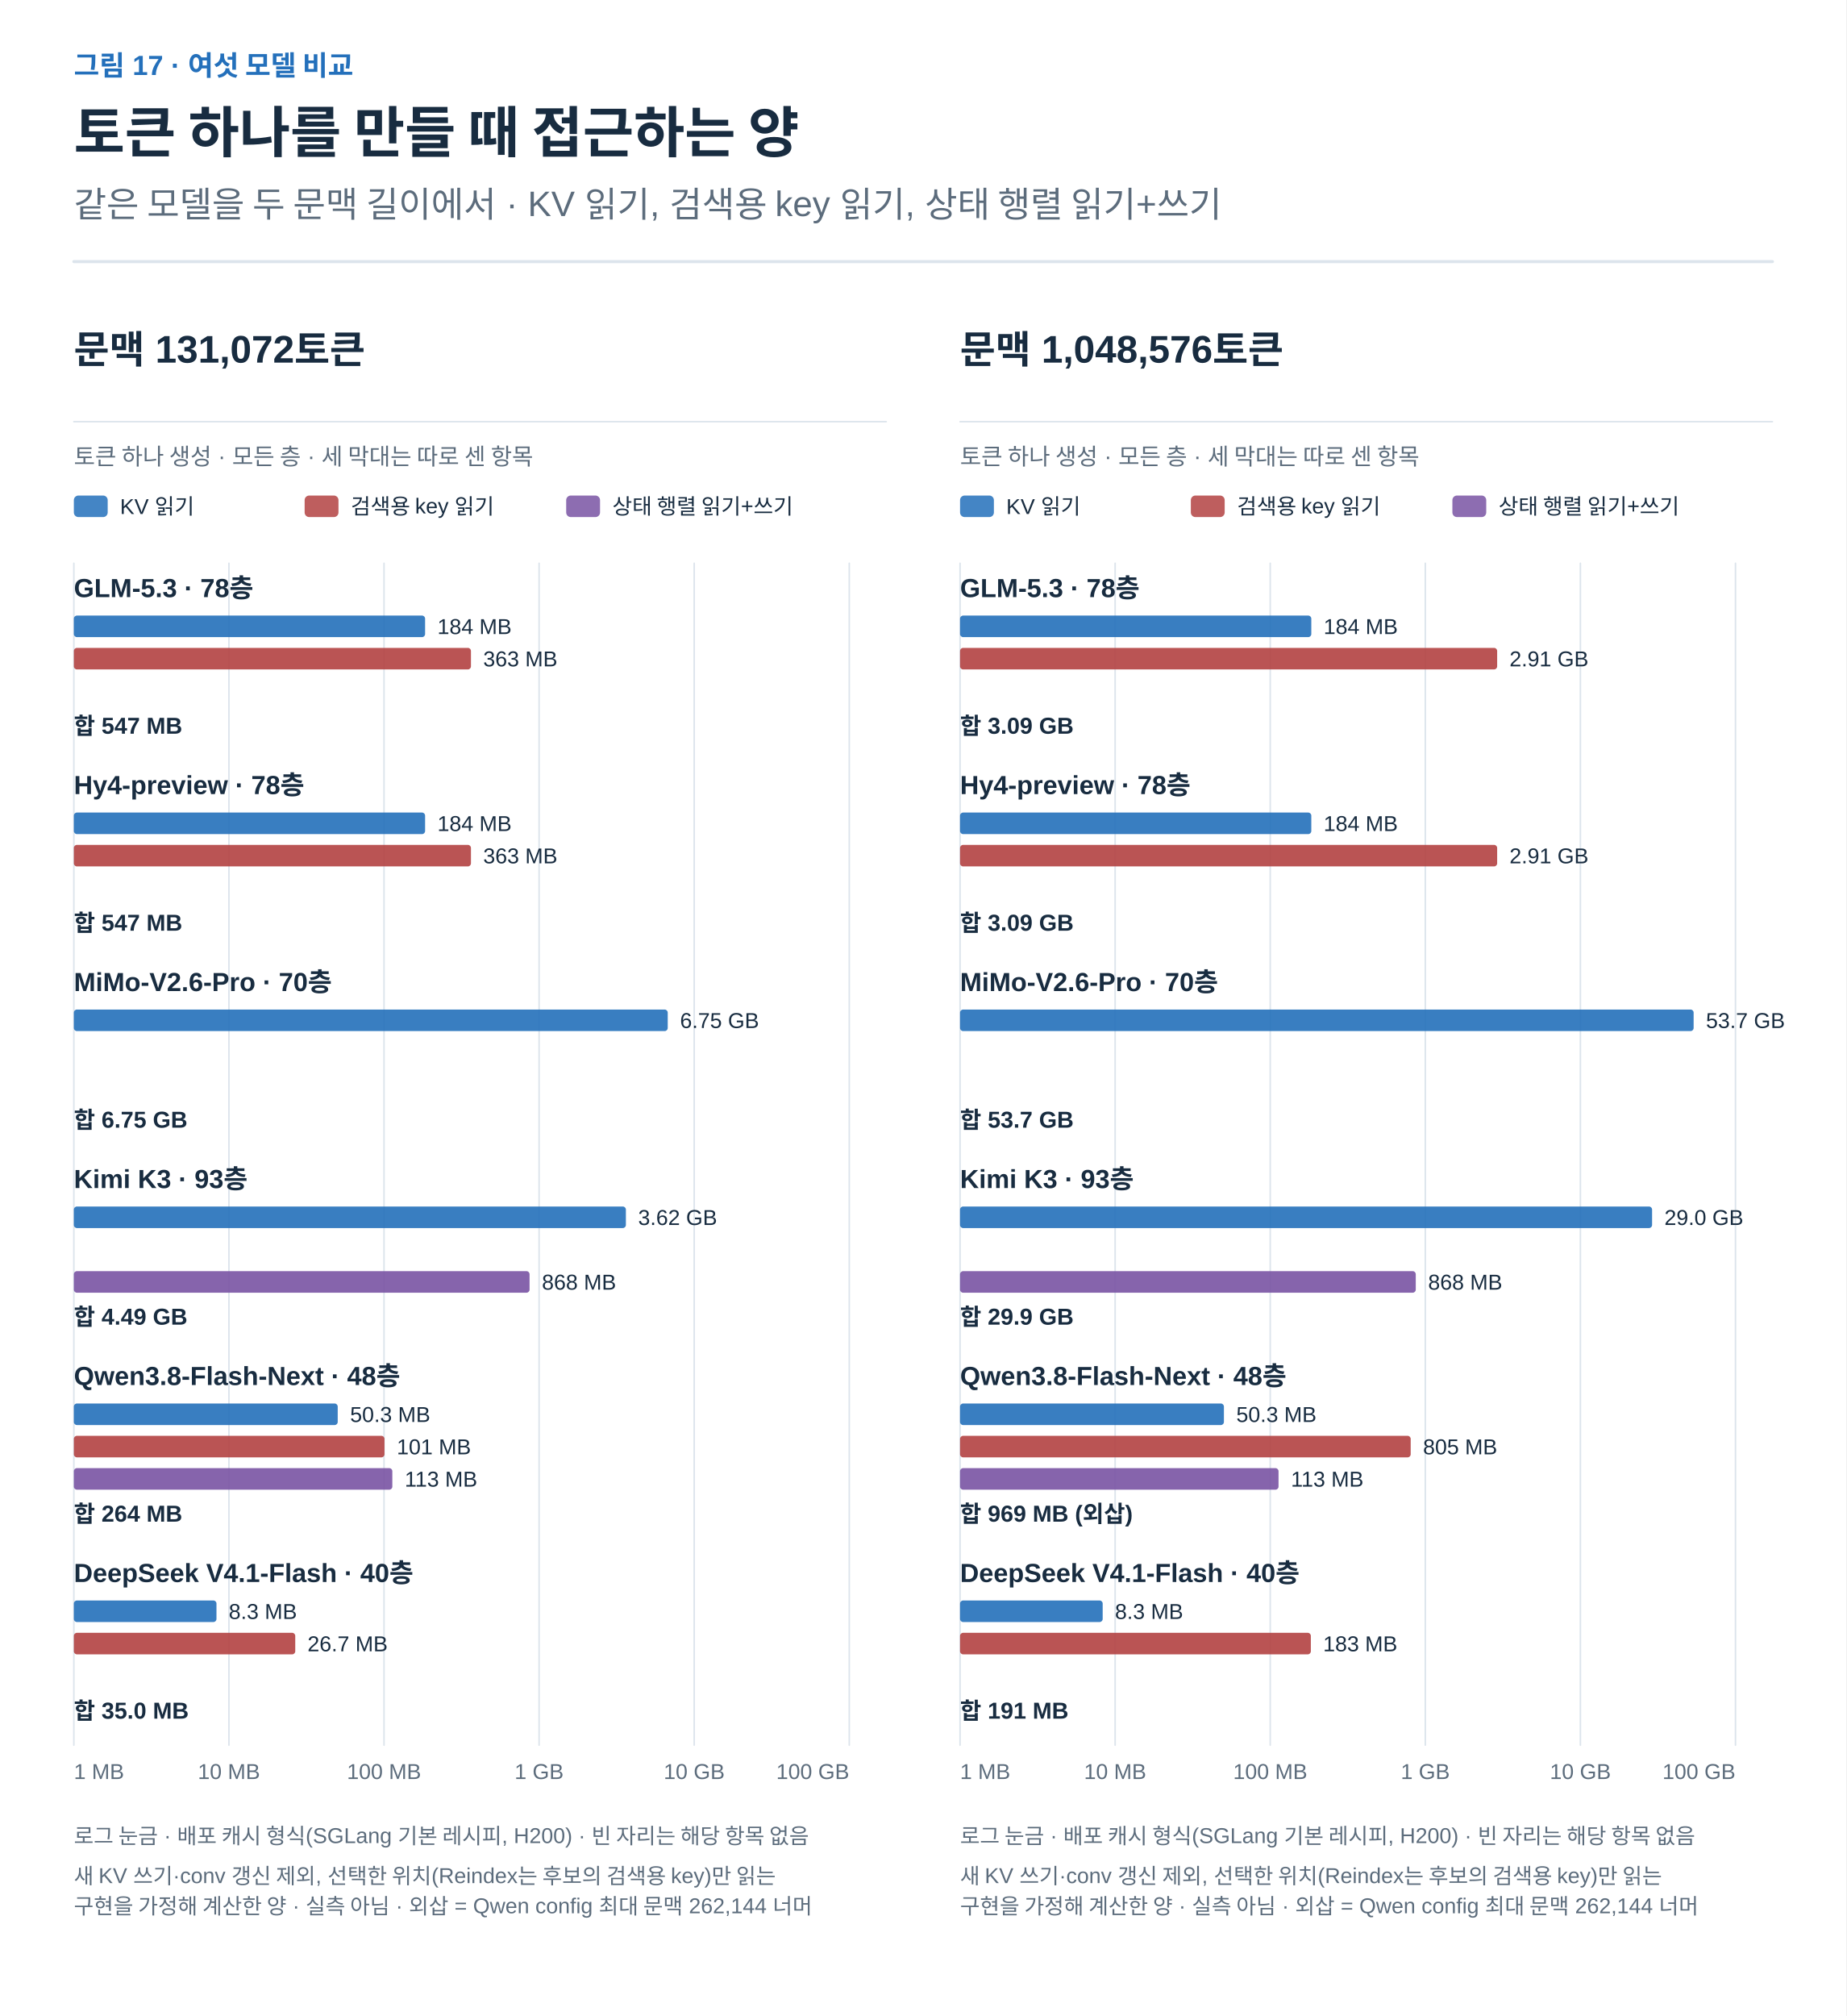
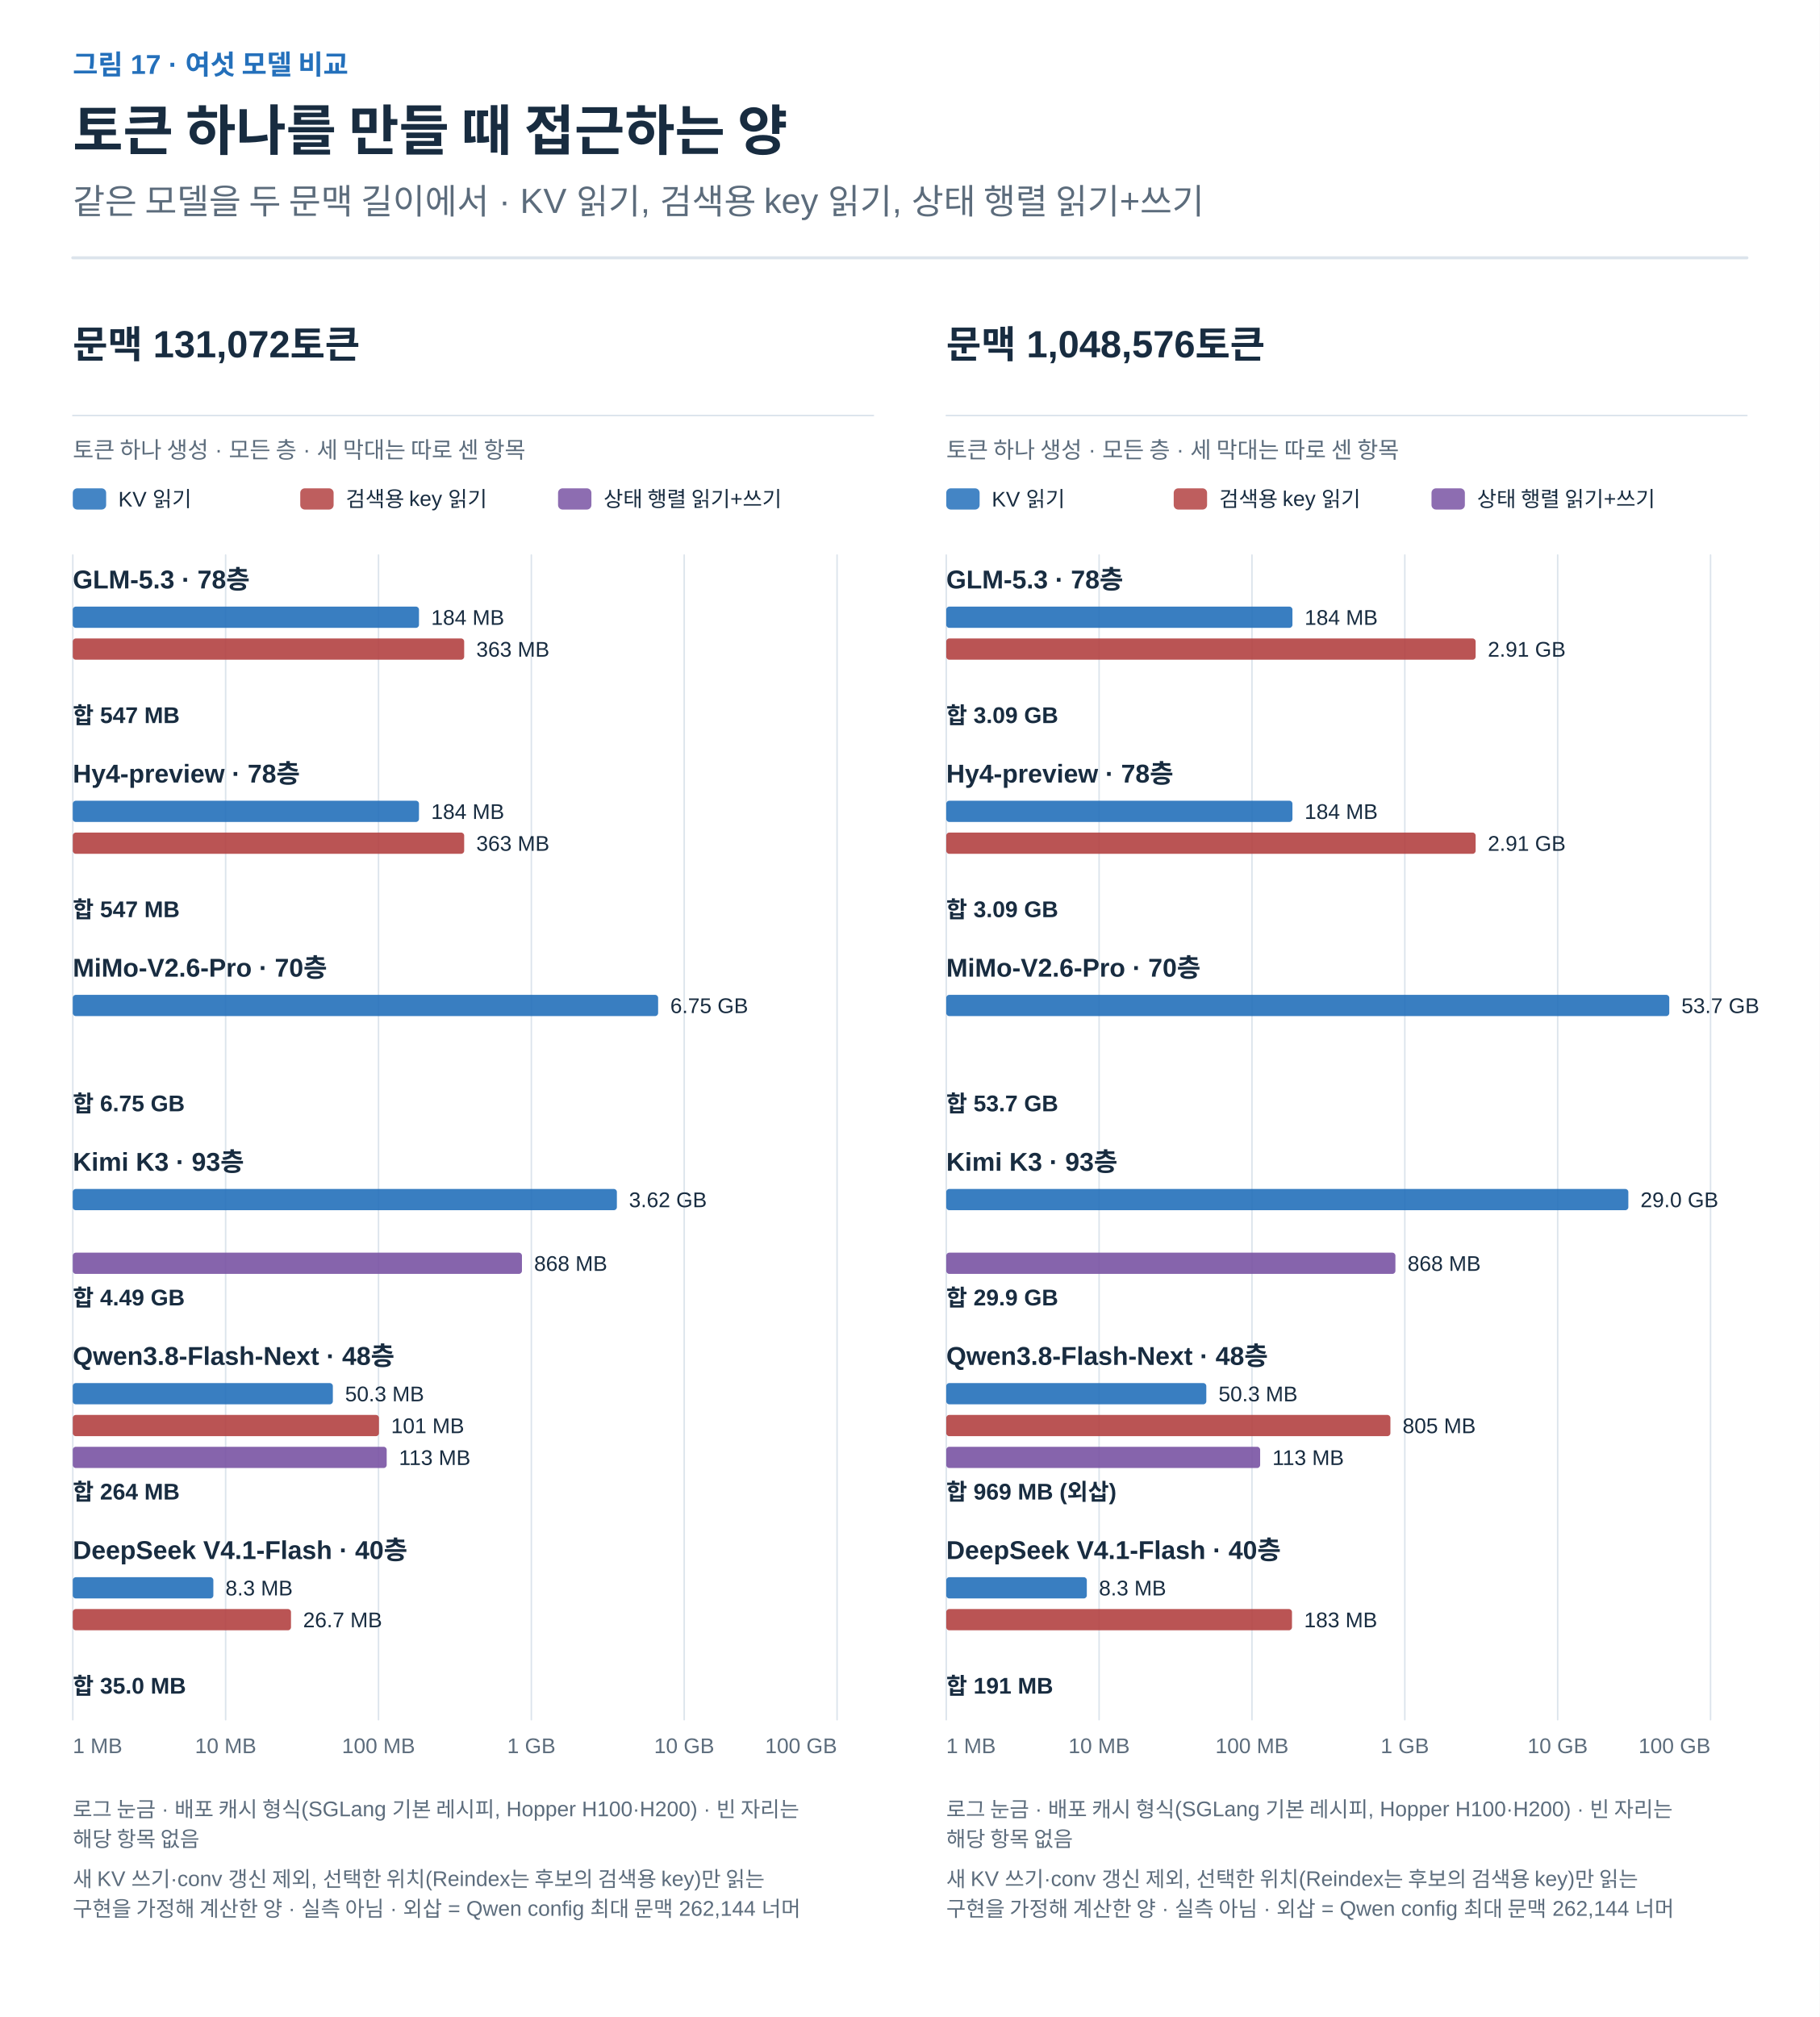
- <svg xmlns="http://www.w3.org/2000/svg" width="1200" height="1310" viewBox="0 0 1200 1310" role="img" aria-labelledby="title desc">
+ <svg xmlns="http://www.w3.org/2000/svg" width="1200" height="1330" viewBox="0 0 1200 1330" role="img" aria-labelledby="title desc">
  <defs>
    <marker id="arrow-ink" viewBox="0 0 10 10" refX="8" refY="5" markerWidth="6" markerHeight="6" orient="auto">
      <path d="M1 1 L9 5 L1 9" fill="none" stroke="#182C40" stroke-width="1.6" />
    </marker>
    <marker id="arrow-muted" viewBox="0 0 10 10" refX="8" refY="5" markerWidth="6" markerHeight="6" orient="auto">
      <path d="M1 1 L9 5 L1 9" fill="none" stroke="#5C6C7C" stroke-width="1.6" />
    </marker>
    <marker id="arrow-line" viewBox="0 0 10 10" refX="8" refY="5" markerWidth="6" markerHeight="6" orient="auto">
      <path d="M1 1 L9 5 L1 9" fill="none" stroke="#DCE4EC" stroke-width="1.6" />
    </marker>
    <marker id="arrow-paper" viewBox="0 0 10 10" refX="8" refY="5" markerWidth="6" markerHeight="6" orient="auto">
      <path d="M1 1 L9 5 L1 9" fill="none" stroke="#FFFFFF" stroke-width="1.6" />
    </marker>
    <marker id="arrow-blue" viewBox="0 0 10 10" refX="8" refY="5" markerWidth="6" markerHeight="6" orient="auto">
      <path d="M1 1 L9 5 L1 9" fill="none" stroke="#2470BB" stroke-width="1.6" />
    </marker>
    <marker id="arrow-teal" viewBox="0 0 10 10" refX="8" refY="5" markerWidth="6" markerHeight="6" orient="auto">
      <path d="M1 1 L9 5 L1 9" fill="none" stroke="#287D78" stroke-width="1.6" />
    </marker>
    <marker id="arrow-orange" viewBox="0 0 10 10" refX="8" refY="5" markerWidth="6" markerHeight="6" orient="auto">
      <path d="M1 1 L9 5 L1 9" fill="none" stroke="#B55B22" stroke-width="1.6" />
    </marker>
    <marker id="arrow-purple" viewBox="0 0 10 10" refX="8" refY="5" markerWidth="6" markerHeight="6" orient="auto">
      <path d="M1 1 L9 5 L1 9" fill="none" stroke="#7954A3" stroke-width="1.6" />
    </marker>
    <marker id="arrow-gray" viewBox="0 0 10 10" refX="8" refY="5" markerWidth="6" markerHeight="6" orient="auto">
      <path d="M1 1 L9 5 L1 9" fill="none" stroke="#657789" stroke-width="1.6" />
    </marker>
    <marker id="arrow-red" viewBox="0 0 10 10" refX="8" refY="5" markerWidth="6" markerHeight="6" orient="auto">
      <path d="M1 1 L9 5 L1 9" fill="none" stroke="#B34242" stroke-width="1.6" />
    </marker>
    <marker id="arrow-indigo" viewBox="0 0 10 10" refX="8" refY="5" markerWidth="6" markerHeight="6" orient="auto">
      <path d="M1 1 L9 5 L1 9" fill="none" stroke="#4C60A8" stroke-width="1.6" />
    </marker>
    <marker id="arrow-slate" viewBox="0 0 10 10" refX="8" refY="5" markerWidth="6" markerHeight="6" orient="auto">
      <path d="M1 1 L9 5 L1 9" fill="none" stroke="#8191A0" stroke-width="1.6" />
    </marker>
    <marker id="arrow-surface" viewBox="0 0 10 10" refX="8" refY="5" markerWidth="6" markerHeight="6" orient="auto">
      <path d="M1 1 L9 5 L1 9" fill="none" stroke="#F8FAFC" stroke-width="1.6" />
    </marker>
  </defs>
  <style>text{font-family:Arial,"Apple SD Gothic Neo","Noto Sans KR",sans-serif}text[font-family]{font-family:Menlo,Consolas,monospace}path{stroke-linecap:round;stroke-linejoin:round}</style>
  <rect width="100%" height="100%" fill="white" />
  <text x="48" y="49" fill="#2470BB" font-size="18" font-weight="600" text-anchor="start" data-max-width="1104">그림 17 · 여섯 모델 비교</text>
  <text x="48" y="99" fill="#182C40" font-size="36" font-weight="700" text-anchor="start" data-max-width="1104">토큰 하나를 만들 때 접근하는 양</text>
  <text x="48" y="141" fill="#5C6C7C" font-size="23" font-weight="400" text-anchor="start" data-max-width="1104">같은 모델을 두 문맥 길이에서 · KV 읽기, 검색용 key 읽기, 상태 행렬 읽기+쓰기</text>
  <path d="M48,170 H1152" stroke="#DCE4EC" stroke-width="2" />
  <g transform="translate(48 206) scale(1)" data-panel="1">
    <text x="0" y="30" fill="#182C40" font-size="25" font-weight="600" text-anchor="start" data-max-width="528">문맥 131,072토큰</text>
    <path d="M0 68 L528 68" stroke="#DCE4EC" stroke-width="1" fill="none" />
    <text x="0" y="96" fill="#5C6C7C" font-size="15" font-weight="400" text-anchor="start" data-max-width="528">토큰 하나 생성 · 모든 층 · 세 막대는 따로 센 항목</text>
    <rect x="0" y="116" width="22" height="14" rx="3" fill="#2470BB" fill-opacity=".85" />
    <text x="30" y="128" fill="#182C40" font-size="14" font-weight="400" text-anchor="start" data-max-width="180">KV 읽기</text>
    <rect x="150" y="116" width="22" height="14" rx="3" fill="#B34242" fill-opacity=".85" />
    <text x="180" y="128" fill="#182C40" font-size="14" font-weight="400" text-anchor="start" data-max-width="180">검색용 key 읽기</text>
    <rect x="320" y="116" width="22" height="14" rx="3" fill="#7954A3" fill-opacity=".85" />
    <text x="350" y="128" fill="#182C40" font-size="14" font-weight="400" text-anchor="start" data-max-width="180">상태 행렬 읽기+쓰기</text>
    <path d="M504 160 L504 928" stroke="#DCE4EC" stroke-width="1" fill="none" />
    <path d="M403.2 160 L403.2 928" stroke="#DCE4EC" stroke-width="1" fill="none" />
    <path d="M302.4 160 L302.4 928" stroke="#DCE4EC" stroke-width="1" fill="none" />
    <path d="M201.6 160 L201.6 928" stroke="#DCE4EC" stroke-width="1" fill="none" />
    <path d="M100.8 160 L100.8 928" stroke="#DCE4EC" stroke-width="1" fill="none" />
    <path d="M0 160 L0 928" stroke="#DCE4EC" stroke-width="1" fill="none" />
    <text x="0" y="950" fill="#5C6C7C" font-size="14" font-weight="400" text-anchor="start" data-max-width="80">1 MB</text>
    <text x="100.8" y="950" fill="#5C6C7C" font-size="14" font-weight="400" text-anchor="middle" data-max-width="80">10 MB</text>
    <text x="201.6" y="950" fill="#5C6C7C" font-size="14" font-weight="400" text-anchor="middle" data-max-width="80">100 MB</text>
    <text x="302.4" y="950" fill="#5C6C7C" font-size="14" font-weight="400" text-anchor="middle" data-max-width="80">1 GB</text>
    <text x="403.2" y="950" fill="#5C6C7C" font-size="14" font-weight="400" text-anchor="middle" data-max-width="80">10 GB</text>
    <text x="504" y="950" fill="#5C6C7C" font-size="14" font-weight="400" text-anchor="end" data-max-width="80">100 GB</text>
    <text x="0" y="182" fill="#182C40" font-size="17" font-weight="700" text-anchor="start" data-max-width="528">GLM-5.3 · 78층</text>
    <rect x="0" y="194" width="228.3" height="14" rx="2" fill="#2470BB" fill-opacity="0.9" />
    <text x="236.3" y="206" fill="#182C40" font-size="14" font-weight="400" text-anchor="start" data-max-width="120">184 MB</text>
    <rect x="0" y="215" width="258.1" height="14" rx="2" fill="#B34242" fill-opacity="0.9" />
    <text x="266.079" y="227" fill="#182C40" font-size="14" font-weight="400" text-anchor="start" data-max-width="120">363 MB</text>
    <text x="0" y="271" fill="#182C40" font-size="15" font-weight="700" text-anchor="start" data-max-width="528">합 547 MB</text>
    <text x="0" y="310" fill="#182C40" font-size="17" font-weight="700" text-anchor="start" data-max-width="528">Hy4-preview · 78층</text>
    <rect x="0" y="322" width="228.3" height="14" rx="2" fill="#2470BB" fill-opacity="0.9" />
    <text x="236.3" y="334" fill="#182C40" font-size="14" font-weight="400" text-anchor="start" data-max-width="120">184 MB</text>
    <rect x="0" y="343" width="258.1" height="14" rx="2" fill="#B34242" fill-opacity="0.9" />
    <text x="266.079" y="355" fill="#182C40" font-size="14" font-weight="400" text-anchor="start" data-max-width="120">363 MB</text>
    <text x="0" y="399" fill="#182C40" font-size="15" font-weight="700" text-anchor="start" data-max-width="528">합 547 MB</text>
    <text x="0" y="438" fill="#182C40" font-size="17" font-weight="700" text-anchor="start" data-max-width="528">MiMo-V2.6-Pro · 70층</text>
    <rect x="0" y="450" width="386.0" height="14" rx="2" fill="#2470BB" fill-opacity="0.9" />
    <text x="393.995" y="462" fill="#182C40" font-size="14" font-weight="400" text-anchor="start" data-max-width="120">6.75 GB</text>
    <text x="0" y="527" fill="#182C40" font-size="15" font-weight="700" text-anchor="start" data-max-width="528">합 6.75 GB</text>
    <text x="0" y="566" fill="#182C40" font-size="17" font-weight="700" text-anchor="start" data-max-width="528">Kimi K3 · 93층</text>
    <rect x="0" y="578" width="358.8" height="14" rx="2" fill="#2470BB" fill-opacity="0.9" />
    <text x="366.765" y="590" fill="#182C40" font-size="14" font-weight="400" text-anchor="start" data-max-width="120">3.62 GB</text>
    <rect x="0" y="620" width="296.2" height="14" rx="2" fill="#7954A3" fill-opacity="0.9" />
    <text x="304.214" y="632" fill="#182C40" font-size="14" font-weight="400" text-anchor="start" data-max-width="120">868 MB</text>
    <text x="0" y="655" fill="#182C40" font-size="15" font-weight="700" text-anchor="start" data-max-width="528">합 4.49 GB</text>
    <text x="0" y="694" fill="#182C40" font-size="17" font-weight="700" text-anchor="start" data-max-width="528">Qwen3.8-Flash-Next · 48층</text>
    <rect x="0" y="706" width="171.5" height="14" rx="2" fill="#2470BB" fill-opacity="0.9" />
    <text x="179.546" y="718" fill="#182C40" font-size="14" font-weight="400" text-anchor="start" data-max-width="120">50.3 MB</text>
    <rect x="0" y="727" width="201.9" height="14" rx="2" fill="#B34242" fill-opacity="0.9" />
    <text x="209.889" y="739" fill="#182C40" font-size="14" font-weight="400" text-anchor="start" data-max-width="120">101 MB</text>
    <rect x="0" y="748" width="207.0" height="14" rx="2" fill="#7954A3" fill-opacity="0.9" />
    <text x="215.046" y="760" fill="#182C40" font-size="14" font-weight="400" text-anchor="start" data-max-width="120">113 MB</text>
    <text x="0" y="783" fill="#182C40" font-size="15" font-weight="700" text-anchor="start" data-max-width="528">합 264 MB</text>
    <text x="0" y="822" fill="#182C40" font-size="17" font-weight="700" text-anchor="start" data-max-width="528">DeepSeek V4.1-Flash · 40층</text>
    <rect x="0" y="834" width="92.7" height="14" rx="2" fill="#2470BB" fill-opacity="0.9" />
    <text x="100.678" y="846" fill="#182C40" font-size="14" font-weight="400" text-anchor="start" data-max-width="120">8.3 MB</text>
    <rect x="0" y="855" width="143.9" height="14" rx="2" fill="#B34242" fill-opacity="0.9" />
    <text x="151.856" y="867" fill="#182C40" font-size="14" font-weight="400" text-anchor="start" data-max-width="120">26.7 MB</text>
    <text x="0" y="911" fill="#182C40" font-size="15" font-weight="700" text-anchor="start" data-max-width="528">합 35.0 MB</text>
-     <text x="0" y="992" fill="#5C6C7C" font-size="14" font-weight="400" text-anchor="start" data-max-width="528">로그 눈금 · 배포 캐시 형식(SGLang 기본 레시피, H200) · 빈 자리는 해당 항목 없음</text>
-     <text x="0" y="1018" fill="#5C6C7C" font-size="14" font-weight="400" text-anchor="start" data-max-width="528">새 KV 쓰기·conv 갱신 제외, 선택한 위치(Reindex는 후보의 검색용 key)만 읽는</text>
-     <text x="0" y="1037.6" fill="#5C6C7C" font-size="14" font-weight="400" text-anchor="start" data-max-width="528">구현을 가정해 계산한 양 · 실측 아님 · 외삽 = Qwen config 최대 문맥 262,144 너머</text>
+     <text x="0" y="992" fill="#5C6C7C" font-size="14" font-weight="400" text-anchor="start" data-max-width="528">로그 눈금 · 배포 캐시 형식(SGLang 기본 레시피, Hopper H100·H200) · 빈 자리는</text>
+     <text x="0" y="1011.6" fill="#5C6C7C" font-size="14" font-weight="400" text-anchor="start" data-max-width="528">해당 항목 없음</text>
+     <text x="0" y="1038" fill="#5C6C7C" font-size="14" font-weight="400" text-anchor="start" data-max-width="528">새 KV 쓰기·conv 갱신 제외, 선택한 위치(Reindex는 후보의 검색용 key)만 읽는</text>
+     <text x="0" y="1057.6" fill="#5C6C7C" font-size="14" font-weight="400" text-anchor="start" data-max-width="528">구현을 가정해 계산한 양 · 실측 아님 · 외삽 = Qwen config 최대 문맥 262,144 너머</text>
  </g>
  <g transform="translate(624 206) scale(1)" data-panel="2">
    <text x="0" y="30" fill="#182C40" font-size="25" font-weight="600" text-anchor="start" data-max-width="528">문맥 1,048,576토큰</text>
    <path d="M0 68 L528 68" stroke="#DCE4EC" stroke-width="1" fill="none" />
    <text x="0" y="96" fill="#5C6C7C" font-size="15" font-weight="400" text-anchor="start" data-max-width="528">토큰 하나 생성 · 모든 층 · 세 막대는 따로 센 항목</text>
    <rect x="0" y="116" width="22" height="14" rx="3" fill="#2470BB" fill-opacity=".85" />
    <text x="30" y="128" fill="#182C40" font-size="14" font-weight="400" text-anchor="start" data-max-width="180">KV 읽기</text>
    <rect x="150" y="116" width="22" height="14" rx="3" fill="#B34242" fill-opacity=".85" />
    <text x="180" y="128" fill="#182C40" font-size="14" font-weight="400" text-anchor="start" data-max-width="180">검색용 key 읽기</text>
    <rect x="320" y="116" width="22" height="14" rx="3" fill="#7954A3" fill-opacity=".85" />
    <text x="350" y="128" fill="#182C40" font-size="14" font-weight="400" text-anchor="start" data-max-width="180">상태 행렬 읽기+쓰기</text>
    <path d="M504 160 L504 928" stroke="#DCE4EC" stroke-width="1" fill="none" />
    <path d="M403.2 160 L403.2 928" stroke="#DCE4EC" stroke-width="1" fill="none" />
    <path d="M302.4 160 L302.4 928" stroke="#DCE4EC" stroke-width="1" fill="none" />
    <path d="M201.6 160 L201.6 928" stroke="#DCE4EC" stroke-width="1" fill="none" />
    <path d="M100.8 160 L100.8 928" stroke="#DCE4EC" stroke-width="1" fill="none" />
    <path d="M0 160 L0 928" stroke="#DCE4EC" stroke-width="1" fill="none" />
    <text x="0" y="950" fill="#5C6C7C" font-size="14" font-weight="400" text-anchor="start" data-max-width="80">1 MB</text>
    <text x="100.8" y="950" fill="#5C6C7C" font-size="14" font-weight="400" text-anchor="middle" data-max-width="80">10 MB</text>
    <text x="201.6" y="950" fill="#5C6C7C" font-size="14" font-weight="400" text-anchor="middle" data-max-width="80">100 MB</text>
    <text x="302.4" y="950" fill="#5C6C7C" font-size="14" font-weight="400" text-anchor="middle" data-max-width="80">1 GB</text>
    <text x="403.2" y="950" fill="#5C6C7C" font-size="14" font-weight="400" text-anchor="middle" data-max-width="80">10 GB</text>
    <text x="504" y="950" fill="#5C6C7C" font-size="14" font-weight="400" text-anchor="end" data-max-width="80">100 GB</text>
    <text x="0" y="182" fill="#182C40" font-size="17" font-weight="700" text-anchor="start" data-max-width="528">GLM-5.3 · 78층</text>
    <rect x="0" y="194" width="228.3" height="14" rx="2" fill="#2470BB" fill-opacity="0.9" />
    <text x="236.3" y="206" fill="#182C40" font-size="14" font-weight="400" text-anchor="start" data-max-width="120">184 MB</text>
    <rect x="0" y="215" width="349.1" height="14" rx="2" fill="#B34242" fill-opacity="0.9" />
    <text x="357.11" y="227" fill="#182C40" font-size="14" font-weight="400" text-anchor="start" data-max-width="120">2.91 GB</text>
    <text x="0" y="271" fill="#182C40" font-size="15" font-weight="700" text-anchor="start" data-max-width="528">합 3.09 GB</text>
    <text x="0" y="310" fill="#182C40" font-size="17" font-weight="700" text-anchor="start" data-max-width="528">Hy4-preview · 78층</text>
    <rect x="0" y="322" width="228.3" height="14" rx="2" fill="#2470BB" fill-opacity="0.9" />
    <text x="236.3" y="334" fill="#182C40" font-size="14" font-weight="400" text-anchor="start" data-max-width="120">184 MB</text>
    <rect x="0" y="343" width="349.1" height="14" rx="2" fill="#B34242" fill-opacity="0.9" />
    <text x="357.11" y="355" fill="#182C40" font-size="14" font-weight="400" text-anchor="start" data-max-width="120">2.91 GB</text>
    <text x="0" y="399" fill="#182C40" font-size="15" font-weight="700" text-anchor="start" data-max-width="528">합 3.09 GB</text>
    <text x="0" y="438" fill="#182C40" font-size="17" font-weight="700" text-anchor="start" data-max-width="528">MiMo-V2.6-Pro · 70층</text>
    <rect x="0" y="450" width="476.8" height="14" rx="2" fill="#2470BB" fill-opacity="0.9" />
    <text x="484.803" y="462" fill="#182C40" font-size="14" font-weight="400" text-anchor="start" data-max-width="120">53.7 GB</text>
    <text x="0" y="527" fill="#182C40" font-size="15" font-weight="700" text-anchor="start" data-max-width="528">합 53.7 GB</text>
    <text x="0" y="566" fill="#182C40" font-size="17" font-weight="700" text-anchor="start" data-max-width="528">Kimi K3 · 93층</text>
    <rect x="0" y="578" width="449.8" height="14" rx="2" fill="#2470BB" fill-opacity="0.9" />
    <text x="457.796" y="590" fill="#182C40" font-size="14" font-weight="400" text-anchor="start" data-max-width="120">29.0 GB</text>
    <rect x="0" y="620" width="296.2" height="14" rx="2" fill="#7954A3" fill-opacity="0.9" />
    <text x="304.214" y="632" fill="#182C40" font-size="14" font-weight="400" text-anchor="start" data-max-width="120">868 MB</text>
    <text x="0" y="655" fill="#182C40" font-size="15" font-weight="700" text-anchor="start" data-max-width="528">합 29.9 GB</text>
    <text x="0" y="694" fill="#182C40" font-size="17" font-weight="700" text-anchor="start" data-max-width="528">Qwen3.8-Flash-Next · 48층</text>
    <rect x="0" y="706" width="171.5" height="14" rx="2" fill="#2470BB" fill-opacity="0.9" />
    <text x="179.546" y="718" fill="#182C40" font-size="14" font-weight="400" text-anchor="start" data-max-width="120">50.3 MB</text>
    <rect x="0" y="727" width="292.9" height="14" rx="2" fill="#B34242" fill-opacity="0.9" />
    <text x="300.921" y="739" fill="#182C40" font-size="14" font-weight="400" text-anchor="start" data-max-width="120">805 MB</text>
    <rect x="0" y="748" width="207.0" height="14" rx="2" fill="#7954A3" fill-opacity="0.9" />
    <text x="215.046" y="760" fill="#182C40" font-size="14" font-weight="400" text-anchor="start" data-max-width="120">113 MB</text>
    <text x="0" y="783" fill="#182C40" font-size="15" font-weight="700" text-anchor="start" data-max-width="528">합 969 MB (외삽)</text>
    <text x="0" y="822" fill="#182C40" font-size="17" font-weight="700" text-anchor="start" data-max-width="528">DeepSeek V4.1-Flash · 40층</text>
    <rect x="0" y="834" width="92.7" height="14" rx="2" fill="#2470BB" fill-opacity="0.9" />
    <text x="100.678" y="846" fill="#182C40" font-size="14" font-weight="400" text-anchor="start" data-max-width="120">8.3 MB</text>
    <rect x="0" y="855" width="228.0" height="14" rx="2" fill="#B34242" fill-opacity="0.9" />
    <text x="235.987" y="867" fill="#182C40" font-size="14" font-weight="400" text-anchor="start" data-max-width="120">183 MB</text>
    <text x="0" y="911" fill="#182C40" font-size="15" font-weight="700" text-anchor="start" data-max-width="528">합 191 MB</text>
-     <text x="0" y="992" fill="#5C6C7C" font-size="14" font-weight="400" text-anchor="start" data-max-width="528">로그 눈금 · 배포 캐시 형식(SGLang 기본 레시피, H200) · 빈 자리는 해당 항목 없음</text>
-     <text x="0" y="1018" fill="#5C6C7C" font-size="14" font-weight="400" text-anchor="start" data-max-width="528">새 KV 쓰기·conv 갱신 제외, 선택한 위치(Reindex는 후보의 검색용 key)만 읽는</text>
-     <text x="0" y="1037.6" fill="#5C6C7C" font-size="14" font-weight="400" text-anchor="start" data-max-width="528">구현을 가정해 계산한 양 · 실측 아님 · 외삽 = Qwen config 최대 문맥 262,144 너머</text>
+     <text x="0" y="992" fill="#5C6C7C" font-size="14" font-weight="400" text-anchor="start" data-max-width="528">로그 눈금 · 배포 캐시 형식(SGLang 기본 레시피, Hopper H100·H200) · 빈 자리는</text>
+     <text x="0" y="1011.6" fill="#5C6C7C" font-size="14" font-weight="400" text-anchor="start" data-max-width="528">해당 항목 없음</text>
+     <text x="0" y="1038" fill="#5C6C7C" font-size="14" font-weight="400" text-anchor="start" data-max-width="528">새 KV 쓰기·conv 갱신 제외, 선택한 위치(Reindex는 후보의 검색용 key)만 읽는</text>
+     <text x="0" y="1057.6" fill="#5C6C7C" font-size="14" font-weight="400" text-anchor="start" data-max-width="528">구현을 가정해 계산한 양 · 실측 아님 · 외삽 = Qwen config 최대 문맥 262,144 너머</text>
  </g>
</svg>
